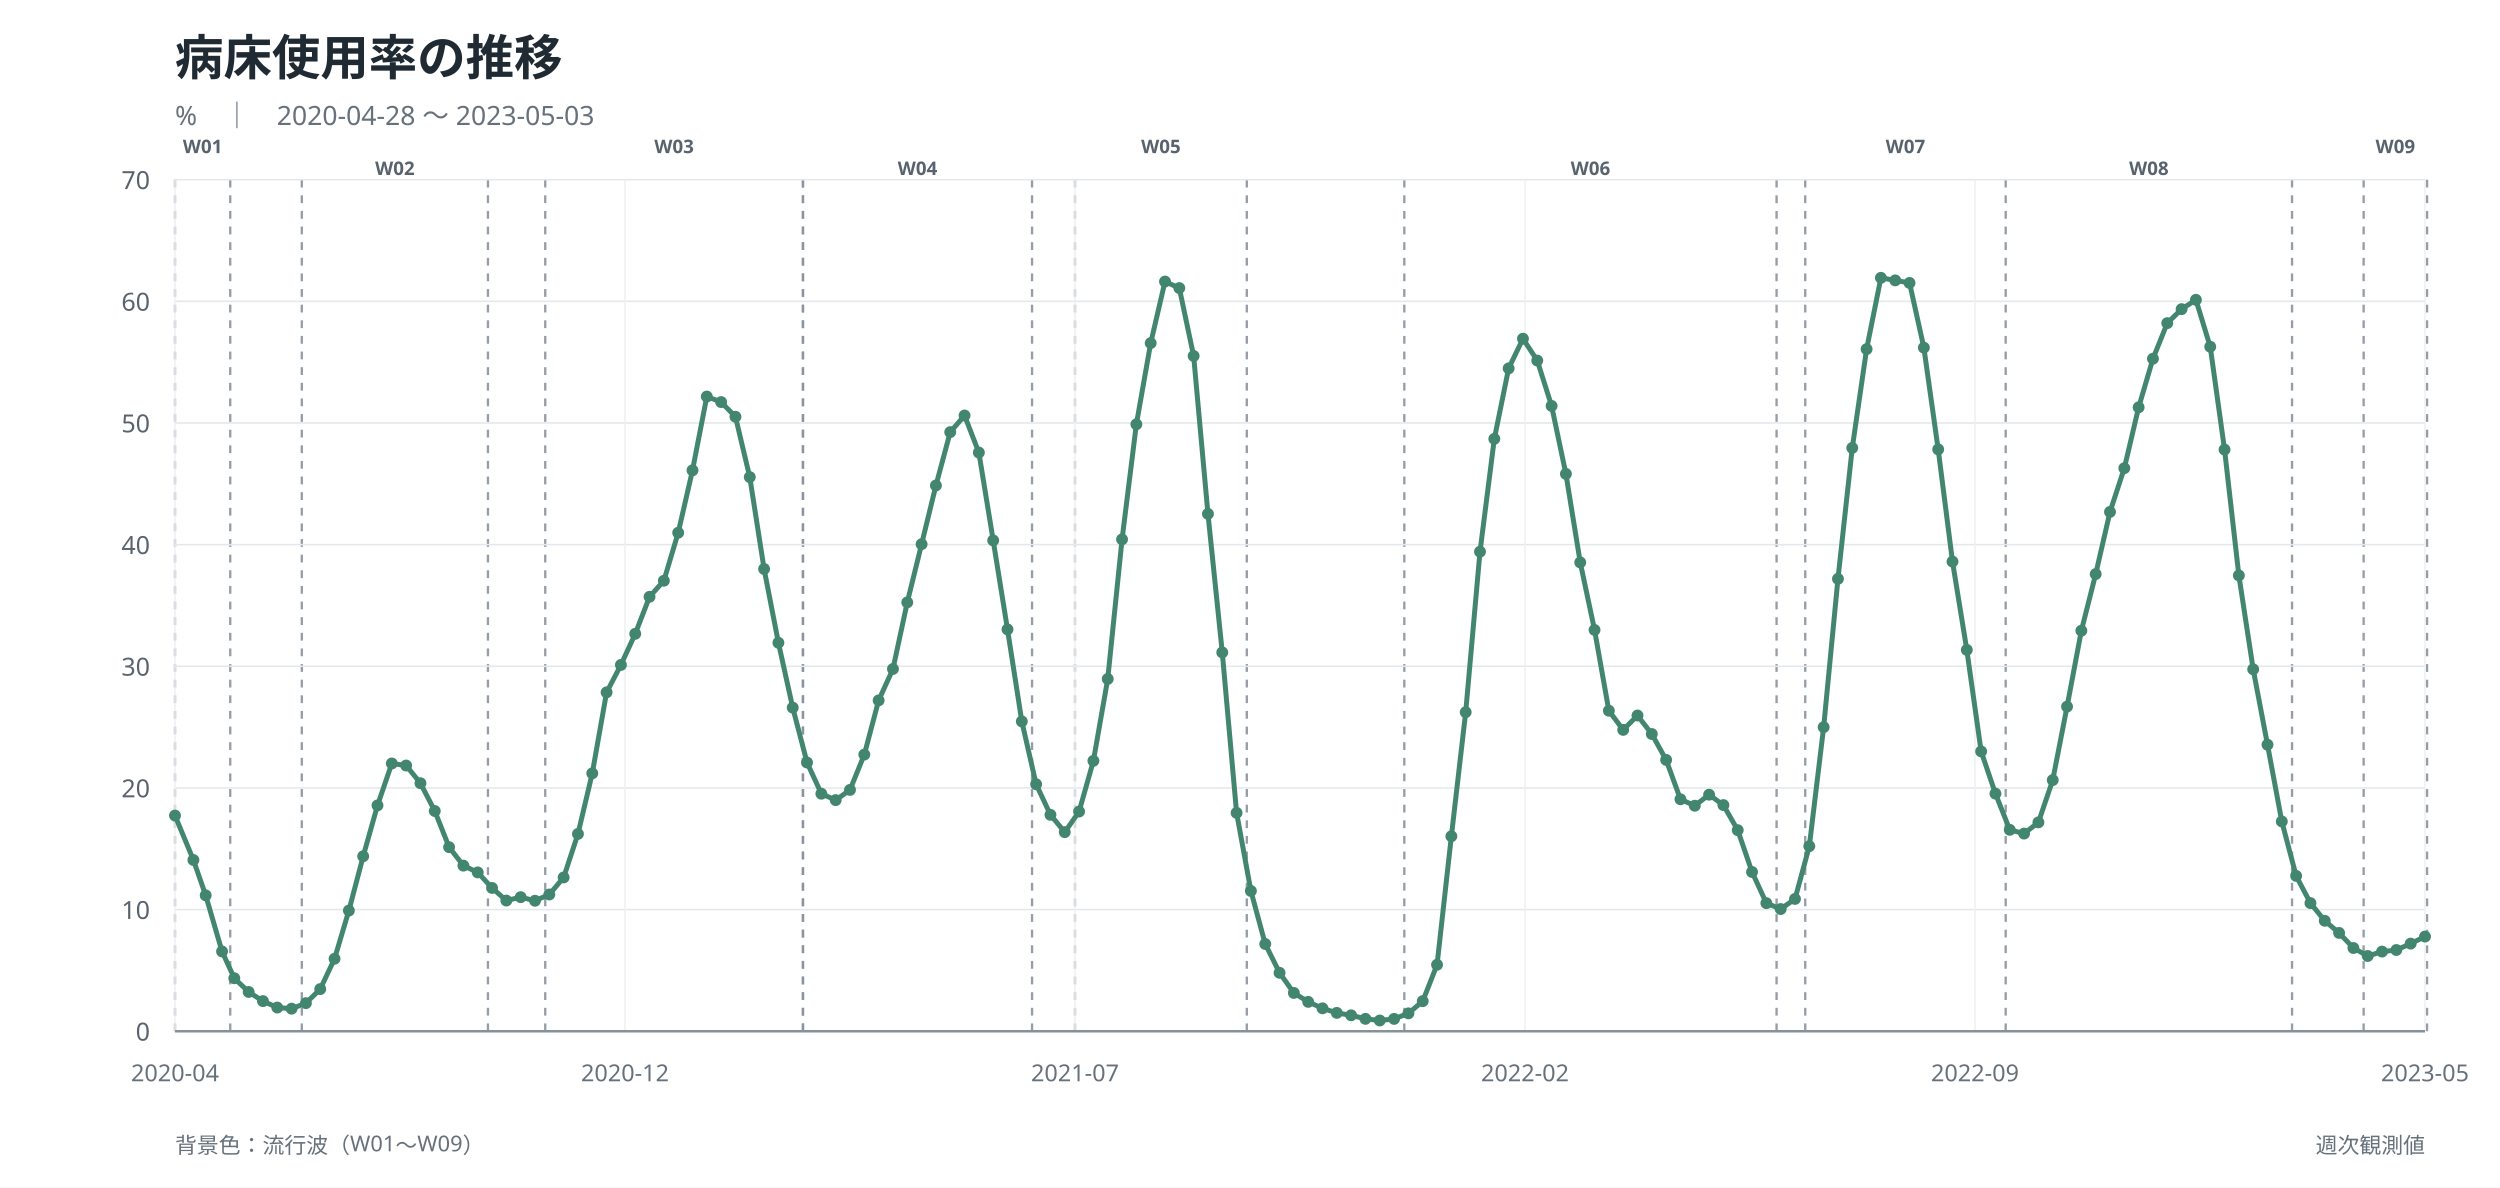
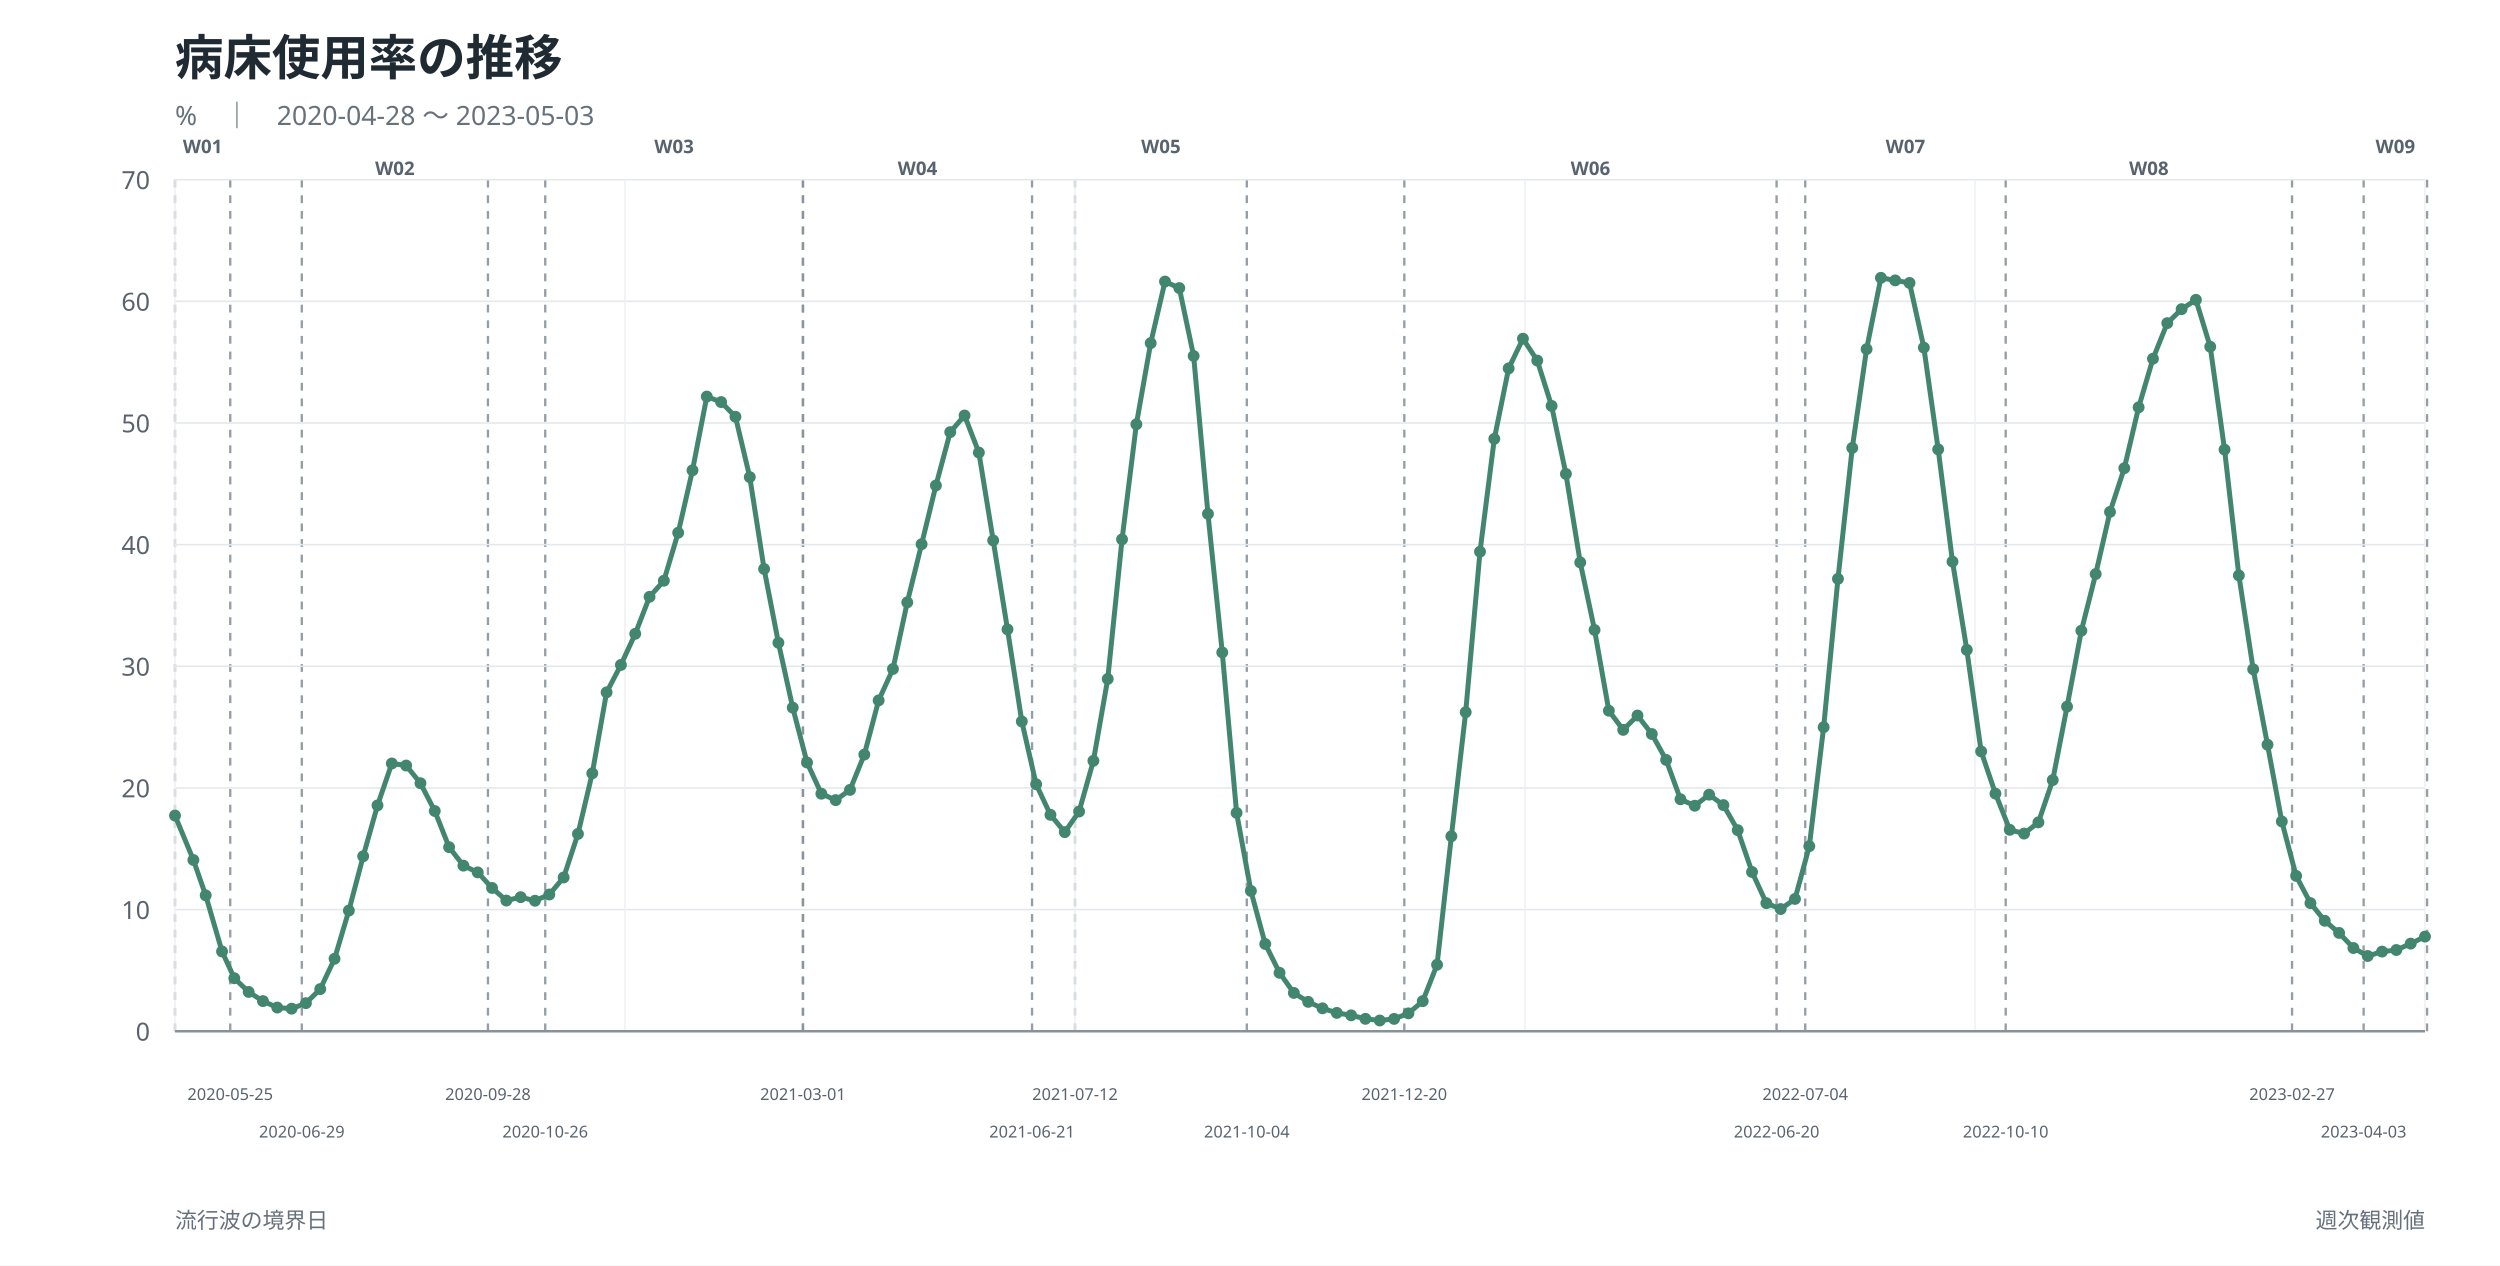
- <svg xmlns="http://www.w3.org/2000/svg" width="1600" height="760" viewBox="0 0 1600 760" role="img" aria-labelledby="title desc">
+ <svg xmlns="http://www.w3.org/2000/svg" width="1600" height="810" viewBox="0 0 1600 810" role="img" aria-labelledby="title desc">
  <rect width="100%" height="100%" fill="#fff" />
  <text x="112" y="48" font-family="sans-serif" font-size="31" font-weight="700" fill="#202a33">病床使用率の推移</text>
  <text x="112" y="80" font-family="sans-serif" font-size="17" fill="#66717b">%　｜　2020-04-28 ～ 2023-05-03</text>
  <line x1="112.00" y1="115" x2="112.00" y2="660" stroke="#8a949d" stroke-width="1.5" stroke-dasharray="5 5" opacity="0.9" />
  <line x1="147.35" y1="115" x2="147.35" y2="660" stroke="#8a949d" stroke-width="1.5" stroke-dasharray="5 5" opacity="0.9" />
  <text x="129.67" y="98" text-anchor="middle" font-family="sans-serif" font-size="12" font-weight="600" fill="#59636e">W01</text>
  <line x1="193.16" y1="115" x2="193.16" y2="660" stroke="#8a949d" stroke-width="1.5" stroke-dasharray="5 5" opacity="0.9" />
  <line x1="312.29" y1="115" x2="312.29" y2="660" stroke="#8a949d" stroke-width="1.5" stroke-dasharray="5 5" opacity="0.9" />
  <text x="252.73" y="112" text-anchor="middle" font-family="sans-serif" font-size="12" font-weight="600" fill="#59636e">W02</text>
  <line x1="348.95" y1="115" x2="348.95" y2="660" stroke="#8a949d" stroke-width="1.5" stroke-dasharray="5 5" opacity="0.9" />
  <line x1="513.90" y1="115" x2="513.90" y2="660" stroke="#8a949d" stroke-width="1.5" stroke-dasharray="5 5" opacity="0.9" />
  <text x="431.42" y="98" text-anchor="middle" font-family="sans-serif" font-size="12" font-weight="600" fill="#59636e">W03</text>
  <line x1="513.89" y1="115" x2="513.89" y2="660" stroke="#8a949d" stroke-width="1.5" stroke-dasharray="5 5" opacity="0.9" />
  <line x1="660.51" y1="115" x2="660.51" y2="660" stroke="#8a949d" stroke-width="1.5" stroke-dasharray="5 5" opacity="0.9" />
  <text x="587.20" y="112" text-anchor="middle" font-family="sans-serif" font-size="12" font-weight="600" fill="#59636e">W04</text>
  <line x1="688.00" y1="115" x2="688.00" y2="660" stroke="#8a949d" stroke-width="1.5" stroke-dasharray="5 5" opacity="0.9" />
  <line x1="797.96" y1="115" x2="797.96" y2="660" stroke="#8a949d" stroke-width="1.5" stroke-dasharray="5 5" opacity="0.9" />
  <text x="742.98" y="98" text-anchor="middle" font-family="sans-serif" font-size="12" font-weight="600" fill="#59636e">W05</text>
  <line x1="898.76" y1="115" x2="898.76" y2="660" stroke="#8a949d" stroke-width="1.5" stroke-dasharray="5 5" opacity="0.9" />
  <line x1="1137.01" y1="115" x2="1137.01" y2="660" stroke="#8a949d" stroke-width="1.5" stroke-dasharray="5 5" opacity="0.9" />
  <text x="1017.89" y="112" text-anchor="middle" font-family="sans-serif" font-size="12" font-weight="600" fill="#59636e">W06</text>
  <line x1="1155.35" y1="115" x2="1155.35" y2="660" stroke="#8a949d" stroke-width="1.5" stroke-dasharray="5 5" opacity="0.9" />
  <line x1="1283.64" y1="115" x2="1283.64" y2="660" stroke="#8a949d" stroke-width="1.5" stroke-dasharray="5 5" opacity="0.9" />
  <text x="1219.49" y="98" text-anchor="middle" font-family="sans-serif" font-size="12" font-weight="600" fill="#59636e">W07</text>
  <line x1="1466.91" y1="115" x2="1466.91" y2="660" stroke="#8a949d" stroke-width="1.5" stroke-dasharray="5 5" opacity="0.9" />
  <text x="1375.27" y="112" text-anchor="middle" font-family="sans-serif" font-size="12" font-weight="600" fill="#59636e">W08</text>
  <line x1="1512.73" y1="115" x2="1512.73" y2="660" stroke="#8a949d" stroke-width="1.5" stroke-dasharray="5 5" opacity="0.9" />
  <line x1="1553.31" y1="115" x2="1553.31" y2="660" stroke="#8a949d" stroke-width="1.5" stroke-dasharray="5 5" opacity="0.9" />
  <text x="1533.02" y="98" text-anchor="middle" font-family="sans-serif" font-size="12" font-weight="600" fill="#59636e">W09</text>
  <line x1="112" y1="660.00" x2="1552" y2="660.00" stroke="#e4e7eb" stroke-width="1" />
  <text x="96" y="666.00" text-anchor="end" font-family="sans-serif" font-size="16" fill="#59636e">0</text>
  <line x1="112" y1="582.14" x2="1552" y2="582.14" stroke="#e4e7eb" stroke-width="1" />
  <text x="96" y="588.14" text-anchor="end" font-family="sans-serif" font-size="16" fill="#59636e">10</text>
  <line x1="112" y1="504.29" x2="1552" y2="504.29" stroke="#e4e7eb" stroke-width="1" />
  <text x="96" y="510.29" text-anchor="end" font-family="sans-serif" font-size="16" fill="#59636e">20</text>
  <line x1="112" y1="426.43" x2="1552" y2="426.43" stroke="#e4e7eb" stroke-width="1" />
  <text x="96" y="432.43" text-anchor="end" font-family="sans-serif" font-size="16" fill="#59636e">30</text>
  <line x1="112" y1="348.57" x2="1552" y2="348.57" stroke="#e4e7eb" stroke-width="1" />
  <text x="96" y="354.57" text-anchor="end" font-family="sans-serif" font-size="16" fill="#59636e">40</text>
  <line x1="112" y1="270.71" x2="1552" y2="270.71" stroke="#e4e7eb" stroke-width="1" />
  <text x="96" y="276.71" text-anchor="end" font-family="sans-serif" font-size="16" fill="#59636e">50</text>
  <line x1="112" y1="192.86" x2="1552" y2="192.86" stroke="#e4e7eb" stroke-width="1" />
  <text x="96" y="198.86" text-anchor="end" font-family="sans-serif" font-size="16" fill="#59636e">60</text>
  <line x1="112" y1="115.00" x2="1552" y2="115.00" stroke="#e4e7eb" stroke-width="1" />
  <text x="96" y="121.00" text-anchor="end" font-family="sans-serif" font-size="16" fill="#59636e">70</text>
  <line x1="112.00" y1="115" x2="112.00" y2="660" stroke="#edf0f2" stroke-width="1" />
-   <text x="112.00" y="692" text-anchor="middle" font-family="sans-serif" font-size="15" fill="#66717b">2020-04</text>
  <line x1="400.00" y1="115" x2="400.00" y2="660" stroke="#edf0f2" stroke-width="1" />
-   <text x="400.00" y="692" text-anchor="middle" font-family="sans-serif" font-size="15" fill="#66717b">2020-12</text>
  <line x1="688.00" y1="115" x2="688.00" y2="660" stroke="#edf0f2" stroke-width="1" />
-   <text x="688.00" y="692" text-anchor="middle" font-family="sans-serif" font-size="15" fill="#66717b">2021-07</text>
  <line x1="976.00" y1="115" x2="976.00" y2="660" stroke="#edf0f2" stroke-width="1" />
-   <text x="976.00" y="692" text-anchor="middle" font-family="sans-serif" font-size="15" fill="#66717b">2022-02</text>
  <line x1="1264.00" y1="115" x2="1264.00" y2="660" stroke="#edf0f2" stroke-width="1" />
-   <text x="1264.00" y="692" text-anchor="middle" font-family="sans-serif" font-size="15" fill="#66717b">2022-09</text>
  <line x1="1552.00" y1="115" x2="1552.00" y2="660" stroke="#edf0f2" stroke-width="1" />
-   <text x="1552.00" y="692" text-anchor="middle" font-family="sans-serif" font-size="15" fill="#66717b">2023-05</text>
  <path d=" M112.00 521.96 L123.78 550.40 L131.64 573.02 L142.11 608.94 L149.96 626.07 L159.13 634.85 L168.29 640.70 L177.45 644.84 L186.62 645.56 L195.78 642.02 L204.95 633.01 L214.11 613.61 L223.27 582.78 L232.44 548.01 L241.60 515.47 L250.76 488.62 L259.93 489.94 L269.09 501.27 L278.25 519.05 L287.42 542.19 L296.58 554.01 L305.75 558.33 L314.91 568.28 L324.07 576.36 L333.24 574.18 L342.40 576.48 L351.56 572.47 L360.73 561.57 L369.89 533.72 L379.05 494.94 L388.22 443.11 L397.38 425.56 L406.55 405.63 L415.71 381.96 L424.87 371.67 L434.04 340.95 L443.20 301.01 L452.36 253.80 L461.53 257.33 L470.69 266.73 L479.85 305.34 L489.02 364.14 L498.18 411.36 L507.35 452.89 L516.51 488.02 L525.67 507.98 L534.84 512.08 L544.00 505.53 L553.16 482.92 L562.33 448.26 L571.49 428.15 L580.65 385.51 L589.82 348.29 L598.98 310.72 L608.15 276.56 L617.31 265.93 L626.47 289.63 L635.64 345.87 L644.80 402.82 L653.96 461.71 L663.13 501.92 L672.29 521.49 L681.45 532.57 L690.62 519.38 L699.78 486.92 L708.95 434.54 L718.11 345.20 L727.27 271.54 L736.44 219.60 L745.60 180.19 L754.76 184.37 L763.93 227.82 L773.09 328.88 L782.25 417.56 L791.42 520.23 L800.58 570.22 L809.75 604.17 L818.91 622.59 L828.07 635.48 L837.24 641.19 L846.40 645.32 L855.56 648.25 L864.73 649.81 L873.89 652.06 L883.05 653.12 L892.22 652.10 L901.38 648.55 L910.55 640.74 L919.71 617.44 L928.87 535.21 L938.04 455.81 L947.20 353.09 L956.36 280.87 L965.53 235.77 L974.69 216.77 L983.85 230.75 L993.02 259.79 L1002.18 303.30 L1011.35 359.96 L1020.51 403.16 L1029.67 454.85 L1038.84 467.12 L1048.00 457.93 L1057.16 469.78 L1066.33 486.34 L1075.49 511.53 L1084.65 515.67 L1093.82 508.60 L1102.98 515.26 L1112.15 531.31 L1121.31 558.08 L1130.47 578.02 L1139.64 581.79 L1148.80 575.32 L1157.96 541.56 L1167.13 465.40 L1176.29 370.47 L1185.45 286.67 L1194.62 223.45 L1203.78 177.81 L1212.95 179.45 L1222.11 181.08 L1231.27 222.49 L1240.44 287.59 L1249.60 359.42 L1258.76 415.93 L1267.93 480.91 L1277.09 507.92 L1286.25 531.08 L1295.42 533.49 L1304.58 526.30 L1313.75 499.26 L1322.91 452.24 L1332.07 403.67 L1341.24 367.40 L1350.40 327.62 L1359.56 299.65 L1368.73 260.69 L1377.89 229.58 L1387.05 206.81 L1396.22 197.85 L1405.38 191.88 L1414.55 221.91 L1423.71 287.74 L1432.87 368.28 L1442.04 428.35 L1451.20 476.62 L1460.36 525.74 L1469.53 560.58 L1478.69 578.00 L1487.85 589.31 L1497.02 597.07 L1506.18 606.73 L1515.35 611.84 L1524.51 609.02 L1533.67 608.01 L1542.84 603.92 L1552.00 599.41" fill="none" stroke="#43866f" stroke-width="3.2" stroke-linejoin="round" stroke-linecap="round" />
  <circle cx="112.00" cy="521.96" r="3.8" fill="#43866f" />
  <circle cx="123.78" cy="550.40" r="3.8" fill="#43866f" />
  <circle cx="131.64" cy="573.02" r="3.8" fill="#43866f" />
  <circle cx="142.11" cy="608.94" r="3.8" fill="#43866f" />
  <circle cx="149.96" cy="626.07" r="3.8" fill="#43866f" />
  <circle cx="159.13" cy="634.85" r="3.8" fill="#43866f" />
  <circle cx="168.29" cy="640.70" r="3.8" fill="#43866f" />
  <circle cx="177.45" cy="644.84" r="3.8" fill="#43866f" />
  <circle cx="186.62" cy="645.56" r="3.8" fill="#43866f" />
  <circle cx="195.78" cy="642.02" r="3.8" fill="#43866f" />
  <circle cx="204.95" cy="633.01" r="3.8" fill="#43866f" />
  <circle cx="214.11" cy="613.61" r="3.8" fill="#43866f" />
  <circle cx="223.27" cy="582.78" r="3.8" fill="#43866f" />
  <circle cx="232.44" cy="548.01" r="3.8" fill="#43866f" />
  <circle cx="241.60" cy="515.47" r="3.8" fill="#43866f" />
  <circle cx="250.76" cy="488.62" r="3.8" fill="#43866f" />
  <circle cx="259.93" cy="489.94" r="3.8" fill="#43866f" />
  <circle cx="269.09" cy="501.27" r="3.8" fill="#43866f" />
  <circle cx="278.25" cy="519.05" r="3.8" fill="#43866f" />
  <circle cx="287.42" cy="542.19" r="3.8" fill="#43866f" />
  <circle cx="296.58" cy="554.01" r="3.8" fill="#43866f" />
  <circle cx="305.75" cy="558.33" r="3.8" fill="#43866f" />
  <circle cx="314.91" cy="568.28" r="3.8" fill="#43866f" />
  <circle cx="324.07" cy="576.36" r="3.8" fill="#43866f" />
  <circle cx="333.24" cy="574.18" r="3.8" fill="#43866f" />
  <circle cx="342.40" cy="576.48" r="3.8" fill="#43866f" />
  <circle cx="351.56" cy="572.47" r="3.8" fill="#43866f" />
  <circle cx="360.73" cy="561.57" r="3.8" fill="#43866f" />
  <circle cx="369.89" cy="533.72" r="3.8" fill="#43866f" />
  <circle cx="379.05" cy="494.94" r="3.8" fill="#43866f" />
  <circle cx="388.22" cy="443.11" r="3.8" fill="#43866f" />
  <circle cx="397.38" cy="425.56" r="3.8" fill="#43866f" />
  <circle cx="406.55" cy="405.63" r="3.8" fill="#43866f" />
  <circle cx="415.71" cy="381.96" r="3.8" fill="#43866f" />
  <circle cx="424.87" cy="371.67" r="3.8" fill="#43866f" />
  <circle cx="434.04" cy="340.95" r="3.8" fill="#43866f" />
  <circle cx="443.20" cy="301.01" r="3.8" fill="#43866f" />
  <circle cx="452.36" cy="253.80" r="3.8" fill="#43866f" />
  <circle cx="461.53" cy="257.33" r="3.8" fill="#43866f" />
  <circle cx="470.69" cy="266.73" r="3.8" fill="#43866f" />
  <circle cx="479.85" cy="305.34" r="3.8" fill="#43866f" />
  <circle cx="489.02" cy="364.14" r="3.8" fill="#43866f" />
  <circle cx="498.18" cy="411.36" r="3.8" fill="#43866f" />
  <circle cx="507.35" cy="452.89" r="3.8" fill="#43866f" />
  <circle cx="516.51" cy="488.02" r="3.8" fill="#43866f" />
  <circle cx="525.67" cy="507.98" r="3.8" fill="#43866f" />
  <circle cx="534.84" cy="512.08" r="3.8" fill="#43866f" />
  <circle cx="544.00" cy="505.53" r="3.8" fill="#43866f" />
  <circle cx="553.16" cy="482.92" r="3.8" fill="#43866f" />
  <circle cx="562.33" cy="448.26" r="3.8" fill="#43866f" />
  <circle cx="571.49" cy="428.15" r="3.8" fill="#43866f" />
  <circle cx="580.65" cy="385.51" r="3.8" fill="#43866f" />
  <circle cx="589.82" cy="348.29" r="3.8" fill="#43866f" />
  <circle cx="598.98" cy="310.72" r="3.8" fill="#43866f" />
  <circle cx="608.15" cy="276.56" r="3.8" fill="#43866f" />
  <circle cx="617.31" cy="265.93" r="3.8" fill="#43866f" />
  <circle cx="626.47" cy="289.63" r="3.8" fill="#43866f" />
  <circle cx="635.64" cy="345.87" r="3.8" fill="#43866f" />
  <circle cx="644.80" cy="402.82" r="3.8" fill="#43866f" />
  <circle cx="653.96" cy="461.71" r="3.8" fill="#43866f" />
  <circle cx="663.13" cy="501.92" r="3.8" fill="#43866f" />
  <circle cx="672.29" cy="521.49" r="3.8" fill="#43866f" />
  <circle cx="681.45" cy="532.57" r="3.8" fill="#43866f" />
  <circle cx="690.62" cy="519.38" r="3.8" fill="#43866f" />
  <circle cx="699.78" cy="486.92" r="3.8" fill="#43866f" />
  <circle cx="708.95" cy="434.54" r="3.8" fill="#43866f" />
  <circle cx="718.11" cy="345.20" r="3.8" fill="#43866f" />
  <circle cx="727.27" cy="271.54" r="3.8" fill="#43866f" />
  <circle cx="736.44" cy="219.60" r="3.8" fill="#43866f" />
  <circle cx="745.60" cy="180.19" r="3.8" fill="#43866f" />
  <circle cx="754.76" cy="184.37" r="3.8" fill="#43866f" />
  <circle cx="763.93" cy="227.82" r="3.8" fill="#43866f" />
  <circle cx="773.09" cy="328.88" r="3.8" fill="#43866f" />
  <circle cx="782.25" cy="417.56" r="3.8" fill="#43866f" />
  <circle cx="791.42" cy="520.23" r="3.8" fill="#43866f" />
  <circle cx="800.58" cy="570.22" r="3.8" fill="#43866f" />
  <circle cx="809.75" cy="604.17" r="3.8" fill="#43866f" />
  <circle cx="818.91" cy="622.59" r="3.8" fill="#43866f" />
  <circle cx="828.07" cy="635.48" r="3.8" fill="#43866f" />
  <circle cx="837.24" cy="641.19" r="3.8" fill="#43866f" />
  <circle cx="846.40" cy="645.32" r="3.8" fill="#43866f" />
  <circle cx="855.56" cy="648.25" r="3.8" fill="#43866f" />
  <circle cx="864.73" cy="649.81" r="3.8" fill="#43866f" />
  <circle cx="873.89" cy="652.06" r="3.8" fill="#43866f" />
  <circle cx="883.05" cy="653.12" r="3.8" fill="#43866f" />
  <circle cx="892.22" cy="652.10" r="3.8" fill="#43866f" />
  <circle cx="901.38" cy="648.55" r="3.8" fill="#43866f" />
  <circle cx="910.55" cy="640.74" r="3.8" fill="#43866f" />
  <circle cx="919.71" cy="617.44" r="3.8" fill="#43866f" />
  <circle cx="928.87" cy="535.21" r="3.8" fill="#43866f" />
  <circle cx="938.04" cy="455.81" r="3.8" fill="#43866f" />
  <circle cx="947.20" cy="353.09" r="3.8" fill="#43866f" />
  <circle cx="956.36" cy="280.87" r="3.8" fill="#43866f" />
  <circle cx="965.53" cy="235.77" r="3.8" fill="#43866f" />
  <circle cx="974.69" cy="216.77" r="3.8" fill="#43866f" />
  <circle cx="983.85" cy="230.75" r="3.8" fill="#43866f" />
  <circle cx="993.02" cy="259.79" r="3.8" fill="#43866f" />
  <circle cx="1002.18" cy="303.30" r="3.8" fill="#43866f" />
  <circle cx="1011.35" cy="359.96" r="3.8" fill="#43866f" />
  <circle cx="1020.51" cy="403.16" r="3.8" fill="#43866f" />
  <circle cx="1029.67" cy="454.85" r="3.8" fill="#43866f" />
  <circle cx="1038.84" cy="467.12" r="3.8" fill="#43866f" />
  <circle cx="1048.00" cy="457.93" r="3.8" fill="#43866f" />
  <circle cx="1057.16" cy="469.78" r="3.8" fill="#43866f" />
  <circle cx="1066.33" cy="486.34" r="3.8" fill="#43866f" />
  <circle cx="1075.49" cy="511.53" r="3.8" fill="#43866f" />
  <circle cx="1084.65" cy="515.67" r="3.8" fill="#43866f" />
  <circle cx="1093.82" cy="508.60" r="3.8" fill="#43866f" />
  <circle cx="1102.98" cy="515.26" r="3.8" fill="#43866f" />
  <circle cx="1112.15" cy="531.31" r="3.8" fill="#43866f" />
  <circle cx="1121.31" cy="558.08" r="3.8" fill="#43866f" />
  <circle cx="1130.47" cy="578.02" r="3.8" fill="#43866f" />
  <circle cx="1139.64" cy="581.79" r="3.8" fill="#43866f" />
  <circle cx="1148.80" cy="575.32" r="3.8" fill="#43866f" />
  <circle cx="1157.96" cy="541.56" r="3.8" fill="#43866f" />
  <circle cx="1167.13" cy="465.40" r="3.8" fill="#43866f" />
  <circle cx="1176.29" cy="370.47" r="3.8" fill="#43866f" />
  <circle cx="1185.45" cy="286.67" r="3.8" fill="#43866f" />
  <circle cx="1194.62" cy="223.45" r="3.8" fill="#43866f" />
  <circle cx="1203.78" cy="177.81" r="3.8" fill="#43866f" />
  <circle cx="1212.95" cy="179.45" r="3.8" fill="#43866f" />
  <circle cx="1222.11" cy="181.08" r="3.8" fill="#43866f" />
  <circle cx="1231.27" cy="222.49" r="3.8" fill="#43866f" />
  <circle cx="1240.44" cy="287.59" r="3.8" fill="#43866f" />
  <circle cx="1249.60" cy="359.42" r="3.8" fill="#43866f" />
  <circle cx="1258.76" cy="415.93" r="3.8" fill="#43866f" />
  <circle cx="1267.93" cy="480.91" r="3.8" fill="#43866f" />
  <circle cx="1277.09" cy="507.92" r="3.8" fill="#43866f" />
  <circle cx="1286.25" cy="531.08" r="3.8" fill="#43866f" />
  <circle cx="1295.42" cy="533.49" r="3.8" fill="#43866f" />
  <circle cx="1304.58" cy="526.30" r="3.8" fill="#43866f" />
  <circle cx="1313.75" cy="499.26" r="3.8" fill="#43866f" />
  <circle cx="1322.91" cy="452.24" r="3.8" fill="#43866f" />
  <circle cx="1332.07" cy="403.67" r="3.8" fill="#43866f" />
  <circle cx="1341.24" cy="367.40" r="3.8" fill="#43866f" />
  <circle cx="1350.40" cy="327.62" r="3.8" fill="#43866f" />
  <circle cx="1359.56" cy="299.65" r="3.8" fill="#43866f" />
  <circle cx="1368.73" cy="260.69" r="3.8" fill="#43866f" />
  <circle cx="1377.89" cy="229.58" r="3.8" fill="#43866f" />
  <circle cx="1387.05" cy="206.81" r="3.8" fill="#43866f" />
  <circle cx="1396.22" cy="197.85" r="3.8" fill="#43866f" />
  <circle cx="1405.38" cy="191.88" r="3.8" fill="#43866f" />
  <circle cx="1414.55" cy="221.91" r="3.8" fill="#43866f" />
  <circle cx="1423.71" cy="287.74" r="3.8" fill="#43866f" />
  <circle cx="1432.87" cy="368.28" r="3.8" fill="#43866f" />
  <circle cx="1442.04" cy="428.35" r="3.8" fill="#43866f" />
  <circle cx="1451.20" cy="476.62" r="3.8" fill="#43866f" />
  <circle cx="1460.36" cy="525.74" r="3.8" fill="#43866f" />
  <circle cx="1469.53" cy="560.58" r="3.8" fill="#43866f" />
  <circle cx="1478.69" cy="578.00" r="3.8" fill="#43866f" />
  <circle cx="1487.85" cy="589.31" r="3.8" fill="#43866f" />
  <circle cx="1497.02" cy="597.07" r="3.8" fill="#43866f" />
  <circle cx="1506.18" cy="606.73" r="3.8" fill="#43866f" />
  <circle cx="1515.35" cy="611.84" r="3.8" fill="#43866f" />
  <circle cx="1524.51" cy="609.02" r="3.8" fill="#43866f" />
  <circle cx="1533.67" cy="608.01" r="3.8" fill="#43866f" />
  <circle cx="1542.84" cy="603.92" r="3.8" fill="#43866f" />
  <circle cx="1552.00" cy="599.41" r="3.8" fill="#43866f" />
-   <text x="1552" y="738" text-anchor="end" font-family="sans-serif" font-size="14" fill="#66717b">週次観測値</text>
+   <text x="1552" y="786" text-anchor="end" font-family="sans-serif" font-size="14" fill="#66717b">週次観測値</text>
  <line x1="112" y1="660" x2="1552" y2="660" stroke="#87919a" stroke-width="1.6" />
-   <text x="112" y="738" font-family="sans-serif" font-size="14" fill="#66717b">背景色：流行波（W01〜W09）</text>
+   <text x="112" y="786" font-family="sans-serif" font-size="14" fill="#66717b">流行波の境界日</text>
+   <text x="147.35" y="704" text-anchor="middle" font-family="sans-serif" font-size="10.5" fill="#59636e">2020-05-25</text>
+   <text x="193.16" y="728" text-anchor="middle" font-family="sans-serif" font-size="10.5" fill="#59636e">2020-06-29</text>
+   <text x="312.29" y="704" text-anchor="middle" font-family="sans-serif" font-size="10.5" fill="#59636e">2020-09-28</text>
+   <text x="348.95" y="728" text-anchor="middle" font-family="sans-serif" font-size="10.5" fill="#59636e">2020-10-26</text>
+   <text x="513.89" y="704" text-anchor="middle" font-family="sans-serif" font-size="10.5" fill="#59636e">2021-03-01</text>
+   <text x="660.51" y="728" text-anchor="middle" font-family="sans-serif" font-size="10.5" fill="#59636e">2021-06-21</text>
+   <text x="688.00" y="704" text-anchor="middle" font-family="sans-serif" font-size="10.5" fill="#59636e">2021-07-12</text>
+   <text x="797.96" y="728" text-anchor="middle" font-family="sans-serif" font-size="10.5" fill="#59636e">2021-10-04</text>
+   <text x="898.76" y="704" text-anchor="middle" font-family="sans-serif" font-size="10.5" fill="#59636e">2021-12-20</text>
+   <text x="1137.02" y="728" text-anchor="middle" font-family="sans-serif" font-size="10.5" fill="#59636e">2022-06-20</text>
+   <text x="1155.35" y="704" text-anchor="middle" font-family="sans-serif" font-size="10.5" fill="#59636e">2022-07-04</text>
+   <text x="1283.64" y="728" text-anchor="middle" font-family="sans-serif" font-size="10.5" fill="#59636e">2022-10-10</text>
+   <text x="1466.91" y="704" text-anchor="middle" font-family="sans-serif" font-size="10.5" fill="#59636e">2023-02-27</text>
+   <text x="1512.73" y="728" text-anchor="middle" font-family="sans-serif" font-size="10.5" fill="#59636e">2023-04-03</text>
</svg>
